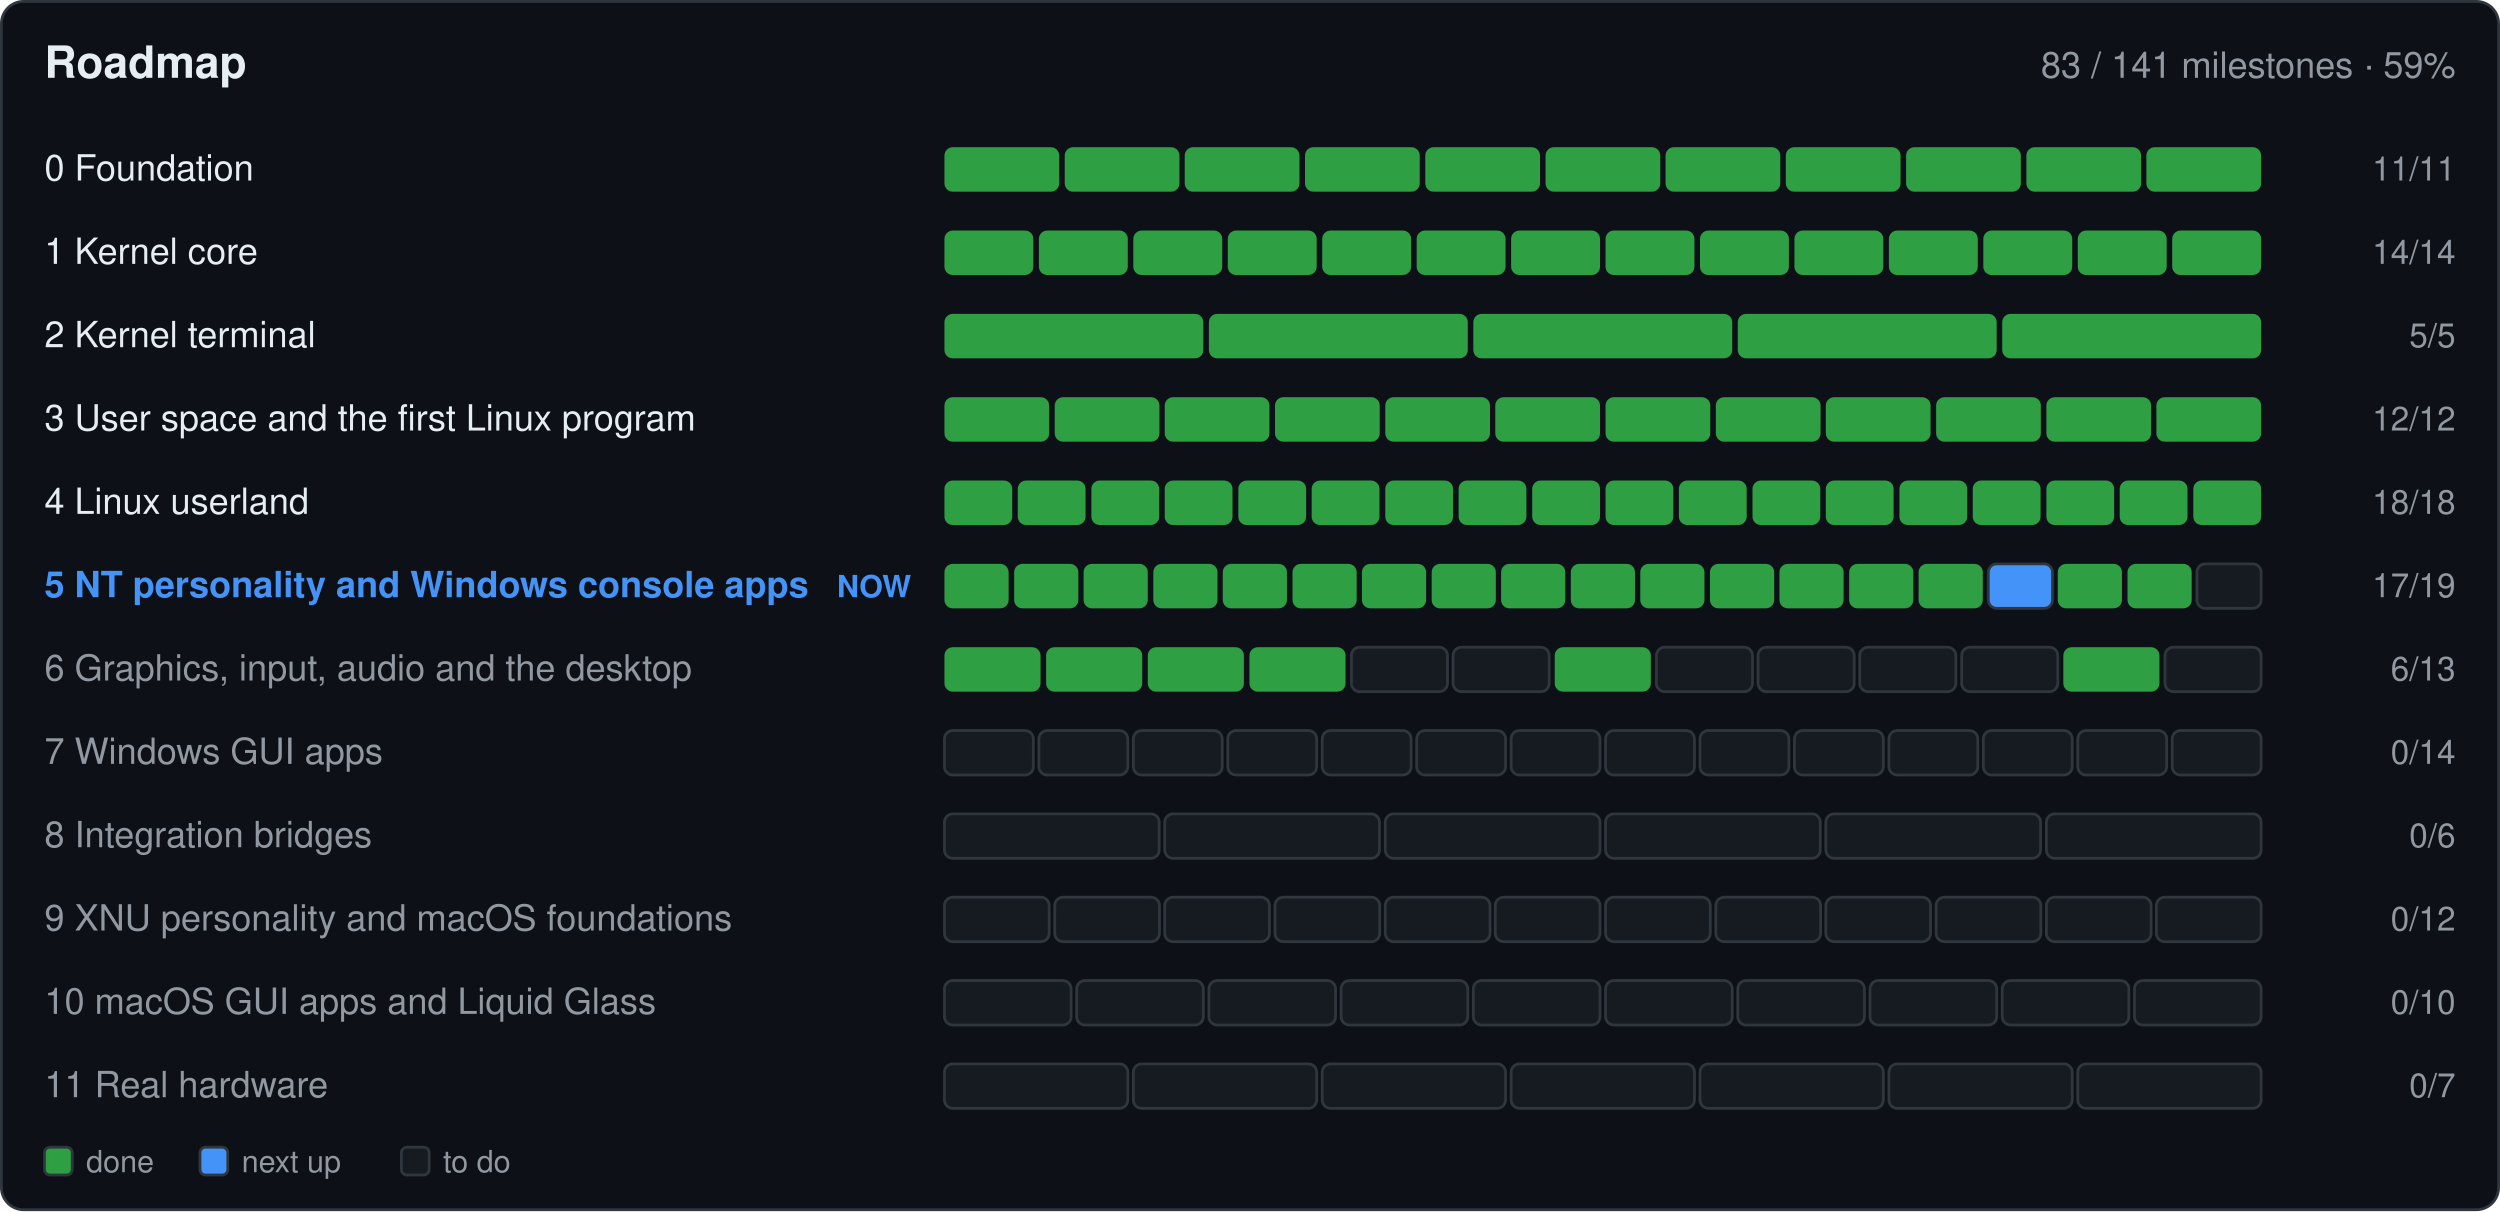
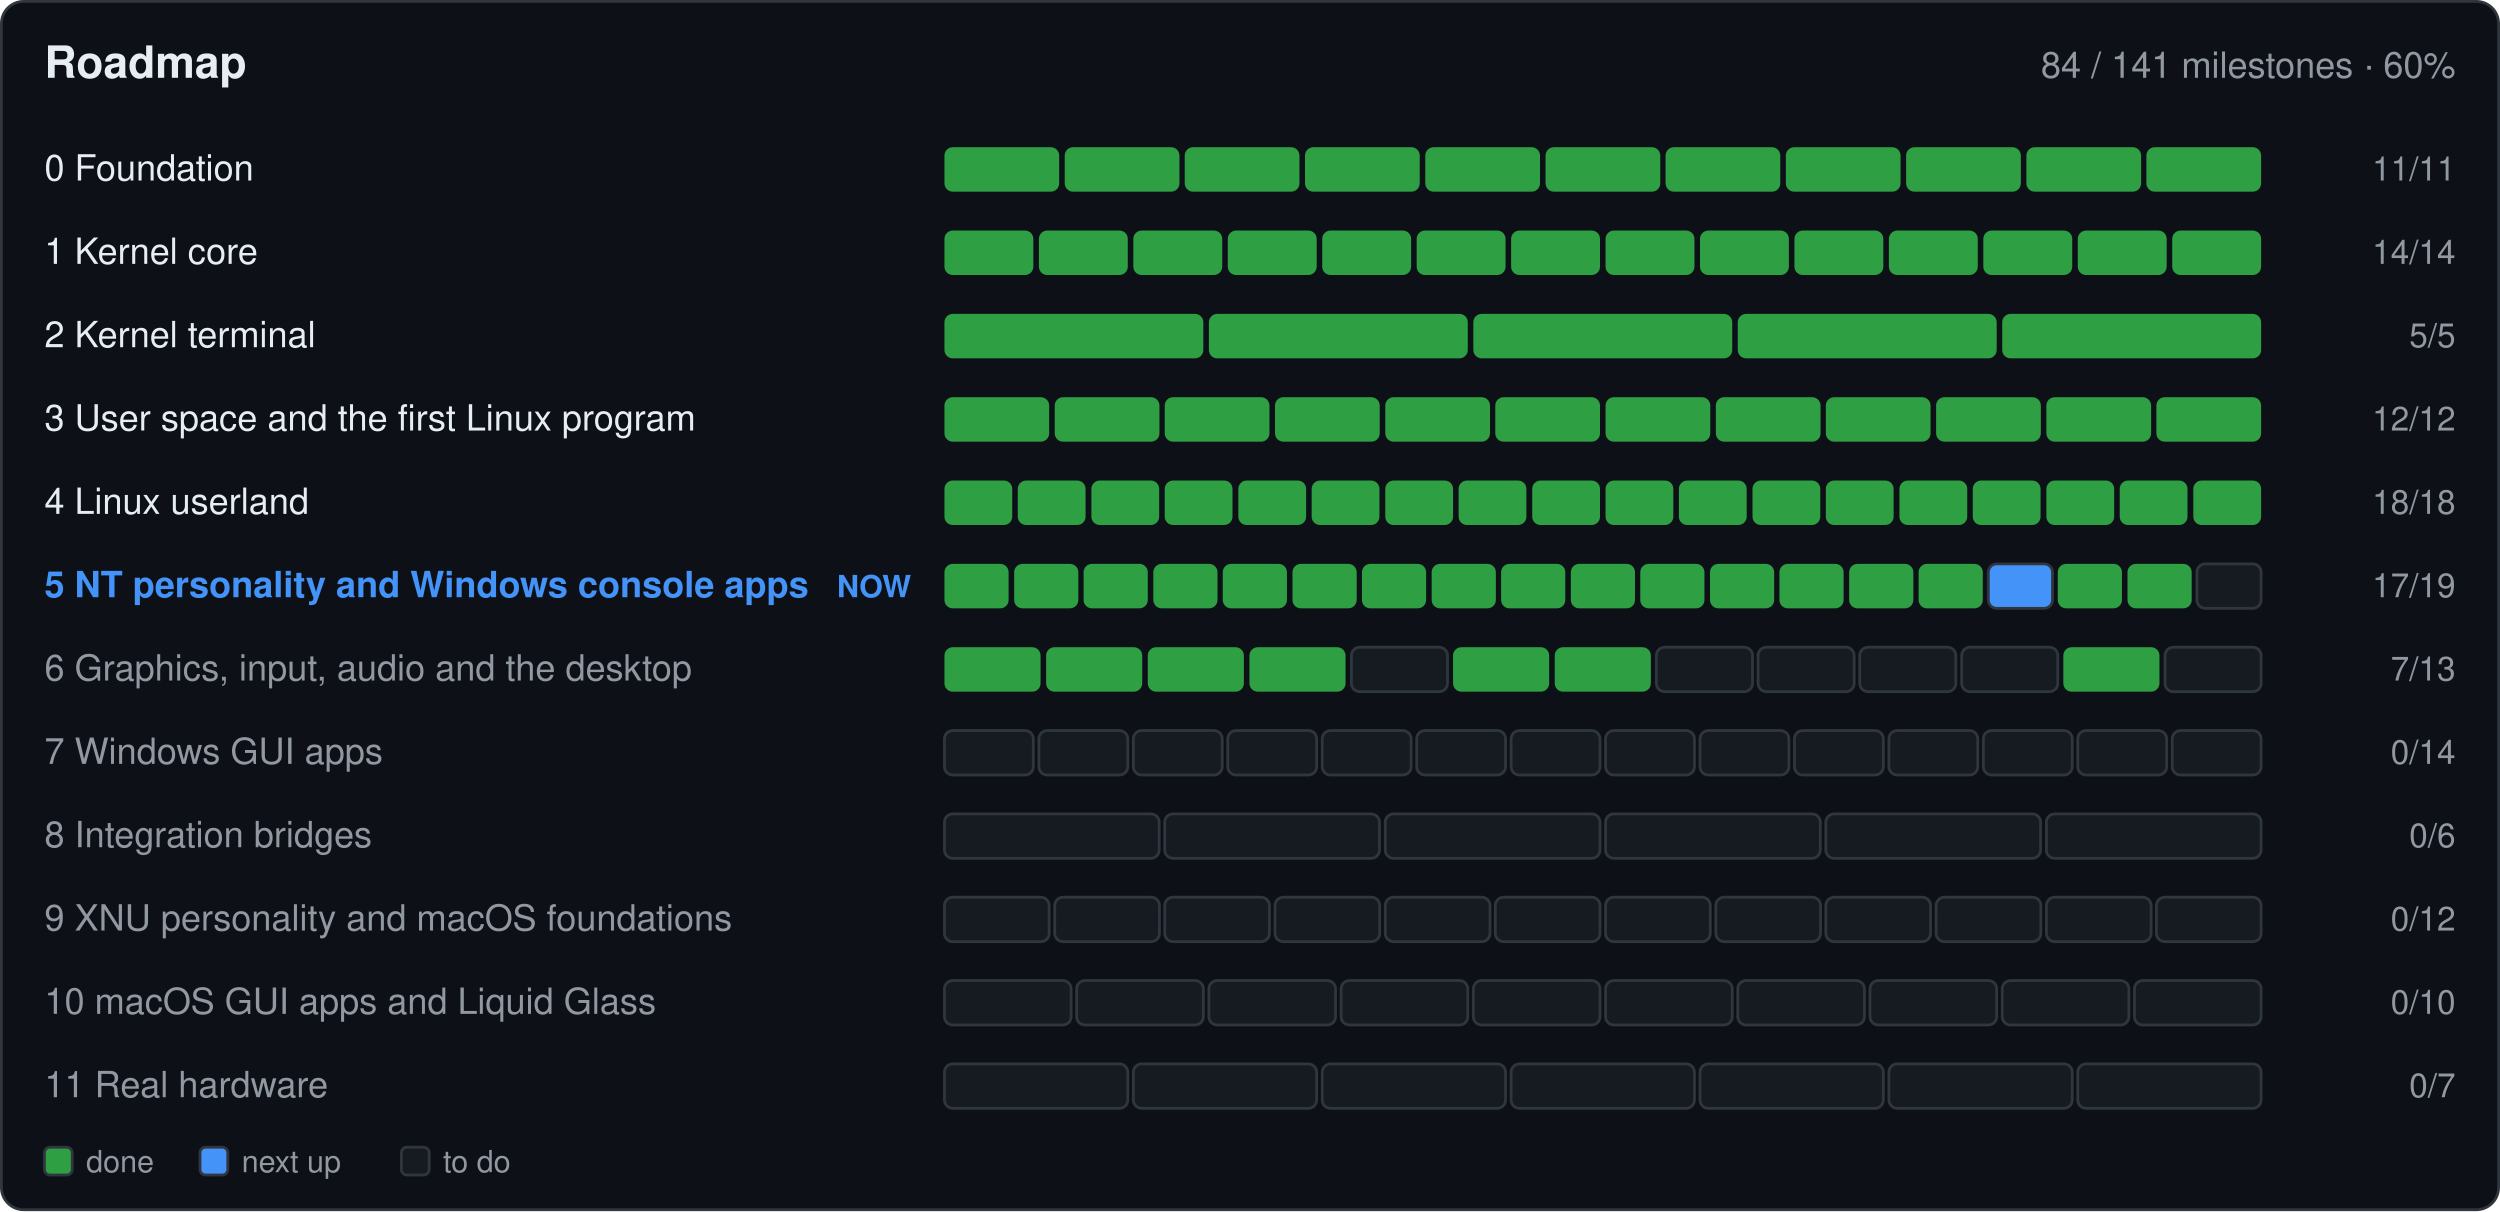
- <svg xmlns="http://www.w3.org/2000/svg" width="900" height="436" viewBox="0 0 900 436" role="img" aria-label="Roadmap: 83 of 141 milestones done">
+ <svg xmlns="http://www.w3.org/2000/svg" width="900" height="436" viewBox="0 0 900 436" role="img" aria-label="Roadmap: 84 of 141 milestones done">
  <rect x="0.5" y="0.5" width="899.0" height="435.0" fill="#0d1117" rx="8" stroke="#30363d" />
  <text x="16.0" y="28.0" font-family="-apple-system,BlinkMacSystemFont,'Segoe UI',Helvetica,Arial,sans-serif" font-size="16" font-weight="600" fill="#e6edf3" text-anchor="start">Roadmap</text>
-   <text x="884.0" y="28.0" font-family="-apple-system,BlinkMacSystemFont,'Segoe UI',Helvetica,Arial,sans-serif" font-size="13" font-weight="400" fill="#9198a1" text-anchor="end">83 / 141 milestones · 59%</text>
+   <text x="884.0" y="28.0" font-family="-apple-system,BlinkMacSystemFont,'Segoe UI',Helvetica,Arial,sans-serif" font-size="13" font-weight="400" fill="#9198a1" text-anchor="end">84 / 141 milestones · 60%</text>
  <text x="16.0" y="65.0" font-family="-apple-system,BlinkMacSystemFont,'Segoe UI',Helvetica,Arial,sans-serif" font-size="13" font-weight="400" fill="#e6edf3" text-anchor="start"> 0  Foundation</text>
  <g>
    <rect x="340.0" y="53.0" width="41.3" height="16.0" fill="#2ea043" rx="3" />
  </g>
  <g>
    <rect x="383.3" y="53.0" width="41.3" height="16.0" fill="#2ea043" rx="3" />
  </g>
  <g>
    <rect x="426.5" y="53.0" width="41.3" height="16.0" fill="#2ea043" rx="3" />
  </g>
  <g>
    <rect x="469.8" y="53.0" width="41.3" height="16.0" fill="#2ea043" rx="3" />
  </g>
  <g>
    <rect x="513.1" y="53.0" width="41.3" height="16.0" fill="#2ea043" rx="3" />
  </g>
  <g>
    <rect x="556.4" y="53.0" width="41.3" height="16.0" fill="#2ea043" rx="3" />
  </g>
  <g>
    <rect x="599.6" y="53.0" width="41.3" height="16.0" fill="#2ea043" rx="3" />
  </g>
  <g>
    <rect x="642.9" y="53.0" width="41.3" height="16.0" fill="#2ea043" rx="3" />
  </g>
  <g>
    <rect x="686.2" y="53.0" width="41.3" height="16.0" fill="#2ea043" rx="3" />
  </g>
  <g>
    <rect x="729.5" y="53.0" width="41.3" height="16.0" fill="#2ea043" rx="3" />
  </g>
  <g>
    <rect x="772.7" y="53.0" width="41.3" height="16.0" fill="#2ea043" rx="3" />
  </g>
  <text x="884.0" y="65.0" font-family="-apple-system,BlinkMacSystemFont,'Segoe UI',Helvetica,Arial,sans-serif" font-size="12" font-weight="400" fill="#9198a1" text-anchor="end">11/11</text>
  <text x="16.0" y="95.0" font-family="-apple-system,BlinkMacSystemFont,'Segoe UI',Helvetica,Arial,sans-serif" font-size="13" font-weight="400" fill="#e6edf3" text-anchor="start"> 1  Kernel core</text>
  <g>
    <rect x="340.0" y="83.0" width="32.0" height="16.0" fill="#2ea043" rx="3" />
  </g>
  <g>
    <rect x="374.0" y="83.0" width="32.0" height="16.0" fill="#2ea043" rx="3" />
  </g>
  <g>
    <rect x="408.0" y="83.0" width="32.0" height="16.0" fill="#2ea043" rx="3" />
  </g>
  <g>
    <rect x="442.0" y="83.0" width="32.0" height="16.0" fill="#2ea043" rx="3" />
  </g>
  <g>
    <rect x="476.0" y="83.0" width="32.0" height="16.0" fill="#2ea043" rx="3" />
  </g>
  <g>
    <rect x="510.0" y="83.0" width="32.0" height="16.0" fill="#2ea043" rx="3" />
  </g>
  <g>
    <rect x="544.0" y="83.0" width="32.0" height="16.0" fill="#2ea043" rx="3" />
  </g>
  <g>
    <rect x="578.0" y="83.0" width="32.0" height="16.0" fill="#2ea043" rx="3" />
  </g>
  <g>
    <rect x="612.0" y="83.0" width="32.0" height="16.0" fill="#2ea043" rx="3" />
  </g>
  <g>
    <rect x="646.0" y="83.0" width="32.0" height="16.0" fill="#2ea043" rx="3" />
  </g>
  <g>
    <rect x="680.0" y="83.0" width="32.0" height="16.0" fill="#2ea043" rx="3" />
  </g>
  <g>
    <rect x="714.0" y="83.0" width="32.0" height="16.0" fill="#2ea043" rx="3" />
  </g>
  <g>
    <rect x="748.0" y="83.0" width="32.0" height="16.0" fill="#2ea043" rx="3" />
  </g>
  <g>
    <rect x="782.0" y="83.0" width="32.0" height="16.0" fill="#2ea043" rx="3" />
  </g>
  <text x="884.0" y="95.0" font-family="-apple-system,BlinkMacSystemFont,'Segoe UI',Helvetica,Arial,sans-serif" font-size="12" font-weight="400" fill="#9198a1" text-anchor="end">14/14</text>
  <text x="16.0" y="125.0" font-family="-apple-system,BlinkMacSystemFont,'Segoe UI',Helvetica,Arial,sans-serif" font-size="13" font-weight="400" fill="#e6edf3" text-anchor="start"> 2  Kernel terminal</text>
  <g>
    <rect x="340.0" y="113.0" width="93.2" height="16.0" fill="#2ea043" rx="3" />
  </g>
  <g>
    <rect x="435.2" y="113.0" width="93.2" height="16.0" fill="#2ea043" rx="3" />
  </g>
  <g>
    <rect x="530.4" y="113.0" width="93.2" height="16.0" fill="#2ea043" rx="3" />
  </g>
  <g>
    <rect x="625.6" y="113.0" width="93.2" height="16.0" fill="#2ea043" rx="3" />
  </g>
  <g>
    <rect x="720.8" y="113.0" width="93.2" height="16.0" fill="#2ea043" rx="3" />
  </g>
  <text x="884.0" y="125.0" font-family="-apple-system,BlinkMacSystemFont,'Segoe UI',Helvetica,Arial,sans-serif" font-size="12" font-weight="400" fill="#9198a1" text-anchor="end">5/5</text>
  <text x="16.0" y="155.0" font-family="-apple-system,BlinkMacSystemFont,'Segoe UI',Helvetica,Arial,sans-serif" font-size="13" font-weight="400" fill="#e6edf3" text-anchor="start"> 3  User space and the first Linux program</text>
  <g>
    <rect x="340.0" y="143.0" width="37.7" height="16.0" fill="#2ea043" rx="3" />
  </g>
  <g>
    <rect x="379.7" y="143.0" width="37.7" height="16.0" fill="#2ea043" rx="3" />
  </g>
  <g>
    <rect x="419.3" y="143.0" width="37.7" height="16.0" fill="#2ea043" rx="3" />
  </g>
  <g>
    <rect x="459.0" y="143.0" width="37.7" height="16.0" fill="#2ea043" rx="3" />
  </g>
  <g>
    <rect x="498.7" y="143.0" width="37.7" height="16.0" fill="#2ea043" rx="3" />
  </g>
  <g>
    <rect x="538.3" y="143.0" width="37.7" height="16.0" fill="#2ea043" rx="3" />
  </g>
  <g>
    <rect x="578.0" y="143.0" width="37.7" height="16.0" fill="#2ea043" rx="3" />
  </g>
  <g>
    <rect x="617.7" y="143.0" width="37.7" height="16.0" fill="#2ea043" rx="3" />
  </g>
  <g>
    <rect x="657.3" y="143.0" width="37.7" height="16.0" fill="#2ea043" rx="3" />
  </g>
  <g>
    <rect x="697.0" y="143.0" width="37.7" height="16.0" fill="#2ea043" rx="3" />
  </g>
  <g>
    <rect x="736.7" y="143.0" width="37.7" height="16.0" fill="#2ea043" rx="3" />
  </g>
  <g>
    <rect x="776.3" y="143.0" width="37.7" height="16.0" fill="#2ea043" rx="3" />
  </g>
  <text x="884.0" y="155.0" font-family="-apple-system,BlinkMacSystemFont,'Segoe UI',Helvetica,Arial,sans-serif" font-size="12" font-weight="400" fill="#9198a1" text-anchor="end">12/12</text>
  <text x="16.0" y="185.0" font-family="-apple-system,BlinkMacSystemFont,'Segoe UI',Helvetica,Arial,sans-serif" font-size="13" font-weight="400" fill="#e6edf3" text-anchor="start"> 4  Linux userland</text>
  <g>
    <rect x="340.0" y="173.0" width="24.4" height="16.0" fill="#2ea043" rx="3" />
  </g>
  <g>
    <rect x="366.4" y="173.0" width="24.4" height="16.0" fill="#2ea043" rx="3" />
  </g>
  <g>
    <rect x="392.9" y="173.0" width="24.4" height="16.0" fill="#2ea043" rx="3" />
  </g>
  <g>
    <rect x="419.3" y="173.0" width="24.4" height="16.0" fill="#2ea043" rx="3" />
  </g>
  <g>
    <rect x="445.8" y="173.0" width="24.4" height="16.0" fill="#2ea043" rx="3" />
  </g>
  <g>
    <rect x="472.2" y="173.0" width="24.4" height="16.0" fill="#2ea043" rx="3" />
  </g>
  <g>
    <rect x="498.7" y="173.0" width="24.4" height="16.0" fill="#2ea043" rx="3" />
  </g>
  <g>
    <rect x="525.1" y="173.0" width="24.4" height="16.0" fill="#2ea043" rx="3" />
  </g>
  <g>
    <rect x="551.6" y="173.0" width="24.4" height="16.0" fill="#2ea043" rx="3" />
  </g>
  <g>
    <rect x="578.0" y="173.0" width="24.4" height="16.0" fill="#2ea043" rx="3" />
  </g>
  <g>
    <rect x="604.4" y="173.0" width="24.4" height="16.0" fill="#2ea043" rx="3" />
  </g>
  <g>
    <rect x="630.9" y="173.0" width="24.4" height="16.0" fill="#2ea043" rx="3" />
  </g>
  <g>
    <rect x="657.3" y="173.0" width="24.4" height="16.0" fill="#2ea043" rx="3" />
  </g>
  <g>
    <rect x="683.8" y="173.0" width="24.4" height="16.0" fill="#2ea043" rx="3" />
  </g>
  <g>
    <rect x="710.2" y="173.0" width="24.4" height="16.0" fill="#2ea043" rx="3" />
  </g>
  <g>
    <rect x="736.7" y="173.0" width="24.4" height="16.0" fill="#2ea043" rx="3" />
  </g>
  <g>
    <rect x="763.1" y="173.0" width="24.4" height="16.0" fill="#2ea043" rx="3" />
  </g>
  <g>
    <rect x="789.6" y="173.0" width="24.4" height="16.0" fill="#2ea043" rx="3" />
  </g>
  <text x="884.0" y="185.0" font-family="-apple-system,BlinkMacSystemFont,'Segoe UI',Helvetica,Arial,sans-serif" font-size="12" font-weight="400" fill="#9198a1" text-anchor="end">18/18</text>
  <text x="16.0" y="215.0" font-family="-apple-system,BlinkMacSystemFont,'Segoe UI',Helvetica,Arial,sans-serif" font-size="13" font-weight="600" fill="#4493f8" text-anchor="start"> 5  NT personality and Windows console apps</text>
  <text x="328.0" y="215.0" font-family="-apple-system,BlinkMacSystemFont,'Segoe UI',Helvetica,Arial,sans-serif" font-size="11" font-weight="600" fill="#4493f8" text-anchor="end">NOW</text>
  <g>
    <rect x="340.0" y="203.0" width="23.1" height="16.0" fill="#2ea043" rx="3" />
  </g>
  <g>
    <rect x="365.1" y="203.0" width="23.1" height="16.0" fill="#2ea043" rx="3" />
  </g>
  <g>
    <rect x="390.1" y="203.0" width="23.1" height="16.0" fill="#2ea043" rx="3" />
  </g>
  <g>
    <rect x="415.2" y="203.0" width="23.1" height="16.0" fill="#2ea043" rx="3" />
  </g>
  <g>
    <rect x="440.2" y="203.0" width="23.1" height="16.0" fill="#2ea043" rx="3" />
  </g>
  <g>
    <rect x="465.3" y="203.0" width="23.1" height="16.0" fill="#2ea043" rx="3" />
  </g>
  <g>
    <rect x="490.3" y="203.0" width="23.1" height="16.0" fill="#2ea043" rx="3" />
  </g>
  <g>
    <rect x="515.4" y="203.0" width="23.1" height="16.0" fill="#2ea043" rx="3" />
  </g>
  <g>
    <rect x="540.4" y="203.0" width="23.1" height="16.0" fill="#2ea043" rx="3" />
  </g>
  <g>
    <rect x="565.5" y="203.0" width="23.1" height="16.0" fill="#2ea043" rx="3" />
  </g>
  <g>
    <rect x="590.5" y="203.0" width="23.1" height="16.0" fill="#2ea043" rx="3" />
  </g>
  <g>
    <rect x="615.6" y="203.0" width="23.1" height="16.0" fill="#2ea043" rx="3" />
  </g>
  <g>
    <rect x="640.6" y="203.0" width="23.1" height="16.0" fill="#2ea043" rx="3" />
  </g>
  <g>
    <rect x="665.7" y="203.0" width="23.1" height="16.0" fill="#2ea043" rx="3" />
  </g>
  <g>
    <rect x="690.7" y="203.0" width="23.1" height="16.0" fill="#2ea043" rx="3" />
  </g>
  <g>
    <rect x="715.8" y="203.0" width="23.1" height="16.0" fill="#4493f8" rx="3" stroke="#30363d" />
  </g>
  <g>
    <rect x="740.8" y="203.0" width="23.1" height="16.0" fill="#2ea043" rx="3" />
  </g>
  <g>
    <rect x="765.9" y="203.0" width="23.1" height="16.0" fill="#2ea043" rx="3" />
  </g>
  <g>
    <rect x="790.9" y="203.0" width="23.1" height="16.0" fill="#161b22" rx="3" stroke="#30363d" />
  </g>
  <text x="884.0" y="215.0" font-family="-apple-system,BlinkMacSystemFont,'Segoe UI',Helvetica,Arial,sans-serif" font-size="12" font-weight="400" fill="#9198a1" text-anchor="end">17/19</text>
  <text x="16.0" y="245.0" font-family="-apple-system,BlinkMacSystemFont,'Segoe UI',Helvetica,Arial,sans-serif" font-size="13" font-weight="400" fill="#9198a1" text-anchor="start"> 6  Graphics, input, audio and the desktop</text>
  <g>
    <rect x="340.0" y="233.0" width="34.6" height="16.0" fill="#2ea043" rx="3" />
  </g>
  <g>
    <rect x="376.6" y="233.0" width="34.6" height="16.0" fill="#2ea043" rx="3" />
  </g>
  <g>
    <rect x="413.2" y="233.0" width="34.6" height="16.0" fill="#2ea043" rx="3" />
  </g>
  <g>
    <rect x="449.8" y="233.0" width="34.6" height="16.0" fill="#2ea043" rx="3" />
  </g>
  <g>
    <rect x="486.5" y="233.0" width="34.6" height="16.0" fill="#161b22" rx="3" stroke="#30363d" />
  </g>
  <g>
-     <rect x="523.1" y="233.0" width="34.6" height="16.0" fill="#161b22" rx="3" stroke="#30363d" />
+     <rect x="523.1" y="233.0" width="34.6" height="16.0" fill="#2ea043" rx="3" />
  </g>
  <g>
    <rect x="559.7" y="233.0" width="34.6" height="16.0" fill="#2ea043" rx="3" />
  </g>
  <g>
    <rect x="596.3" y="233.0" width="34.6" height="16.0" fill="#161b22" rx="3" stroke="#30363d" />
  </g>
  <g>
    <rect x="632.9" y="233.0" width="34.6" height="16.0" fill="#161b22" rx="3" stroke="#30363d" />
  </g>
  <g>
    <rect x="669.5" y="233.0" width="34.6" height="16.0" fill="#161b22" rx="3" stroke="#30363d" />
  </g>
  <g>
    <rect x="706.2" y="233.0" width="34.6" height="16.0" fill="#161b22" rx="3" stroke="#30363d" />
  </g>
  <g>
    <rect x="742.8" y="233.0" width="34.6" height="16.0" fill="#2ea043" rx="3" />
  </g>
  <g>
    <rect x="779.4" y="233.0" width="34.6" height="16.0" fill="#161b22" rx="3" stroke="#30363d" />
  </g>
-   <text x="884.0" y="245.0" font-family="-apple-system,BlinkMacSystemFont,'Segoe UI',Helvetica,Arial,sans-serif" font-size="12" font-weight="400" fill="#9198a1" text-anchor="end">6/13</text>
+   <text x="884.0" y="245.0" font-family="-apple-system,BlinkMacSystemFont,'Segoe UI',Helvetica,Arial,sans-serif" font-size="12" font-weight="400" fill="#9198a1" text-anchor="end">7/13</text>
  <text x="16.0" y="275.0" font-family="-apple-system,BlinkMacSystemFont,'Segoe UI',Helvetica,Arial,sans-serif" font-size="13" font-weight="400" fill="#9198a1" text-anchor="start"> 7  Windows GUI apps</text>
  <g>
    <rect x="340.0" y="263.0" width="32.0" height="16.0" fill="#161b22" rx="3" stroke="#30363d" />
  </g>
  <g>
    <rect x="374.0" y="263.0" width="32.0" height="16.0" fill="#161b22" rx="3" stroke="#30363d" />
  </g>
  <g>
    <rect x="408.0" y="263.0" width="32.0" height="16.0" fill="#161b22" rx="3" stroke="#30363d" />
  </g>
  <g>
    <rect x="442.0" y="263.0" width="32.0" height="16.0" fill="#161b22" rx="3" stroke="#30363d" />
  </g>
  <g>
    <rect x="476.0" y="263.0" width="32.0" height="16.0" fill="#161b22" rx="3" stroke="#30363d" />
  </g>
  <g>
    <rect x="510.0" y="263.0" width="32.0" height="16.0" fill="#161b22" rx="3" stroke="#30363d" />
  </g>
  <g>
    <rect x="544.0" y="263.0" width="32.0" height="16.0" fill="#161b22" rx="3" stroke="#30363d" />
  </g>
  <g>
    <rect x="578.0" y="263.0" width="32.0" height="16.0" fill="#161b22" rx="3" stroke="#30363d" />
  </g>
  <g>
    <rect x="612.0" y="263.0" width="32.0" height="16.0" fill="#161b22" rx="3" stroke="#30363d" />
  </g>
  <g>
    <rect x="646.0" y="263.0" width="32.0" height="16.0" fill="#161b22" rx="3" stroke="#30363d" />
  </g>
  <g>
    <rect x="680.0" y="263.0" width="32.0" height="16.0" fill="#161b22" rx="3" stroke="#30363d" />
  </g>
  <g>
    <rect x="714.0" y="263.0" width="32.0" height="16.0" fill="#161b22" rx="3" stroke="#30363d" />
  </g>
  <g>
    <rect x="748.0" y="263.0" width="32.0" height="16.0" fill="#161b22" rx="3" stroke="#30363d" />
  </g>
  <g>
    <rect x="782.0" y="263.0" width="32.0" height="16.0" fill="#161b22" rx="3" stroke="#30363d" />
  </g>
  <text x="884.0" y="275.0" font-family="-apple-system,BlinkMacSystemFont,'Segoe UI',Helvetica,Arial,sans-serif" font-size="12" font-weight="400" fill="#9198a1" text-anchor="end">0/14</text>
  <text x="16.0" y="305.0" font-family="-apple-system,BlinkMacSystemFont,'Segoe UI',Helvetica,Arial,sans-serif" font-size="13" font-weight="400" fill="#9198a1" text-anchor="start"> 8  Integration bridges</text>
  <g>
    <rect x="340.0" y="293.0" width="77.3" height="16.0" fill="#161b22" rx="3" stroke="#30363d" />
  </g>
  <g>
    <rect x="419.3" y="293.0" width="77.3" height="16.0" fill="#161b22" rx="3" stroke="#30363d" />
  </g>
  <g>
    <rect x="498.7" y="293.0" width="77.3" height="16.0" fill="#161b22" rx="3" stroke="#30363d" />
  </g>
  <g>
    <rect x="578.0" y="293.0" width="77.3" height="16.0" fill="#161b22" rx="3" stroke="#30363d" />
  </g>
  <g>
    <rect x="657.3" y="293.0" width="77.3" height="16.0" fill="#161b22" rx="3" stroke="#30363d" />
  </g>
  <g>
    <rect x="736.7" y="293.0" width="77.3" height="16.0" fill="#161b22" rx="3" stroke="#30363d" />
  </g>
  <text x="884.0" y="305.0" font-family="-apple-system,BlinkMacSystemFont,'Segoe UI',Helvetica,Arial,sans-serif" font-size="12" font-weight="400" fill="#9198a1" text-anchor="end">0/6</text>
  <text x="16.0" y="335.0" font-family="-apple-system,BlinkMacSystemFont,'Segoe UI',Helvetica,Arial,sans-serif" font-size="13" font-weight="400" fill="#9198a1" text-anchor="start"> 9  XNU personality and macOS foundations</text>
  <g>
    <rect x="340.0" y="323.0" width="37.7" height="16.0" fill="#161b22" rx="3" stroke="#30363d" />
  </g>
  <g>
    <rect x="379.7" y="323.0" width="37.7" height="16.0" fill="#161b22" rx="3" stroke="#30363d" />
  </g>
  <g>
    <rect x="419.3" y="323.0" width="37.7" height="16.0" fill="#161b22" rx="3" stroke="#30363d" />
  </g>
  <g>
    <rect x="459.0" y="323.0" width="37.7" height="16.0" fill="#161b22" rx="3" stroke="#30363d" />
  </g>
  <g>
    <rect x="498.7" y="323.0" width="37.7" height="16.0" fill="#161b22" rx="3" stroke="#30363d" />
  </g>
  <g>
    <rect x="538.3" y="323.0" width="37.7" height="16.0" fill="#161b22" rx="3" stroke="#30363d" />
  </g>
  <g>
    <rect x="578.0" y="323.0" width="37.7" height="16.0" fill="#161b22" rx="3" stroke="#30363d" />
  </g>
  <g>
    <rect x="617.7" y="323.0" width="37.7" height="16.0" fill="#161b22" rx="3" stroke="#30363d" />
  </g>
  <g>
    <rect x="657.3" y="323.0" width="37.7" height="16.0" fill="#161b22" rx="3" stroke="#30363d" />
  </g>
  <g>
    <rect x="697.0" y="323.0" width="37.7" height="16.0" fill="#161b22" rx="3" stroke="#30363d" />
  </g>
  <g>
    <rect x="736.7" y="323.0" width="37.7" height="16.0" fill="#161b22" rx="3" stroke="#30363d" />
  </g>
  <g>
    <rect x="776.3" y="323.0" width="37.7" height="16.0" fill="#161b22" rx="3" stroke="#30363d" />
  </g>
  <text x="884.0" y="335.0" font-family="-apple-system,BlinkMacSystemFont,'Segoe UI',Helvetica,Arial,sans-serif" font-size="12" font-weight="400" fill="#9198a1" text-anchor="end">0/12</text>
  <text x="16.0" y="365.0" font-family="-apple-system,BlinkMacSystemFont,'Segoe UI',Helvetica,Arial,sans-serif" font-size="13" font-weight="400" fill="#9198a1" text-anchor="start">10  macOS GUI apps and Liquid Glass</text>
  <g>
    <rect x="340.0" y="353.0" width="45.6" height="16.0" fill="#161b22" rx="3" stroke="#30363d" />
  </g>
  <g>
    <rect x="387.6" y="353.0" width="45.6" height="16.0" fill="#161b22" rx="3" stroke="#30363d" />
  </g>
  <g>
    <rect x="435.2" y="353.0" width="45.6" height="16.0" fill="#161b22" rx="3" stroke="#30363d" />
  </g>
  <g>
    <rect x="482.8" y="353.0" width="45.6" height="16.0" fill="#161b22" rx="3" stroke="#30363d" />
  </g>
  <g>
    <rect x="530.4" y="353.0" width="45.6" height="16.0" fill="#161b22" rx="3" stroke="#30363d" />
  </g>
  <g>
    <rect x="578.0" y="353.0" width="45.6" height="16.0" fill="#161b22" rx="3" stroke="#30363d" />
  </g>
  <g>
    <rect x="625.6" y="353.0" width="45.6" height="16.0" fill="#161b22" rx="3" stroke="#30363d" />
  </g>
  <g>
    <rect x="673.2" y="353.0" width="45.6" height="16.0" fill="#161b22" rx="3" stroke="#30363d" />
  </g>
  <g>
    <rect x="720.8" y="353.0" width="45.6" height="16.0" fill="#161b22" rx="3" stroke="#30363d" />
  </g>
  <g>
    <rect x="768.4" y="353.0" width="45.6" height="16.0" fill="#161b22" rx="3" stroke="#30363d" />
  </g>
  <text x="884.0" y="365.0" font-family="-apple-system,BlinkMacSystemFont,'Segoe UI',Helvetica,Arial,sans-serif" font-size="12" font-weight="400" fill="#9198a1" text-anchor="end">0/10</text>
  <text x="16.0" y="395.0" font-family="-apple-system,BlinkMacSystemFont,'Segoe UI',Helvetica,Arial,sans-serif" font-size="13" font-weight="400" fill="#9198a1" text-anchor="start">11  Real hardware</text>
  <g>
    <rect x="340.0" y="383.0" width="66.0" height="16.0" fill="#161b22" rx="3" stroke="#30363d" />
  </g>
  <g>
    <rect x="408.0" y="383.0" width="66.0" height="16.0" fill="#161b22" rx="3" stroke="#30363d" />
  </g>
  <g>
    <rect x="476.0" y="383.0" width="66.0" height="16.0" fill="#161b22" rx="3" stroke="#30363d" />
  </g>
  <g>
    <rect x="544.0" y="383.0" width="66.0" height="16.0" fill="#161b22" rx="3" stroke="#30363d" />
  </g>
  <g>
    <rect x="612.0" y="383.0" width="66.0" height="16.0" fill="#161b22" rx="3" stroke="#30363d" />
  </g>
  <g>
    <rect x="680.0" y="383.0" width="66.0" height="16.0" fill="#161b22" rx="3" stroke="#30363d" />
  </g>
  <g>
    <rect x="748.0" y="383.0" width="66.0" height="16.0" fill="#161b22" rx="3" stroke="#30363d" />
  </g>
  <text x="884.0" y="395.0" font-family="-apple-system,BlinkMacSystemFont,'Segoe UI',Helvetica,Arial,sans-serif" font-size="12" font-weight="400" fill="#9198a1" text-anchor="end">0/7</text>
  <rect x="16.0" y="413.0" width="10.0" height="10.0" fill="#2ea043" rx="2" stroke="#30363d" />
  <text x="31.0" y="422.0" font-family="-apple-system,BlinkMacSystemFont,'Segoe UI',Helvetica,Arial,sans-serif" font-size="11" font-weight="400" fill="#9198a1" text-anchor="start">done</text>
  <rect x="72.0" y="413.0" width="10.0" height="10.0" fill="#4493f8" rx="2" stroke="#30363d" />
  <text x="87.0" y="422.0" font-family="-apple-system,BlinkMacSystemFont,'Segoe UI',Helvetica,Arial,sans-serif" font-size="11" font-weight="400" fill="#9198a1" text-anchor="start">next up</text>
  <rect x="144.5" y="413.0" width="10.0" height="10.0" fill="#161b22" rx="2" stroke="#30363d" />
  <text x="159.5" y="422.0" font-family="-apple-system,BlinkMacSystemFont,'Segoe UI',Helvetica,Arial,sans-serif" font-size="11" font-weight="400" fill="#9198a1" text-anchor="start">to do</text>
</svg>
